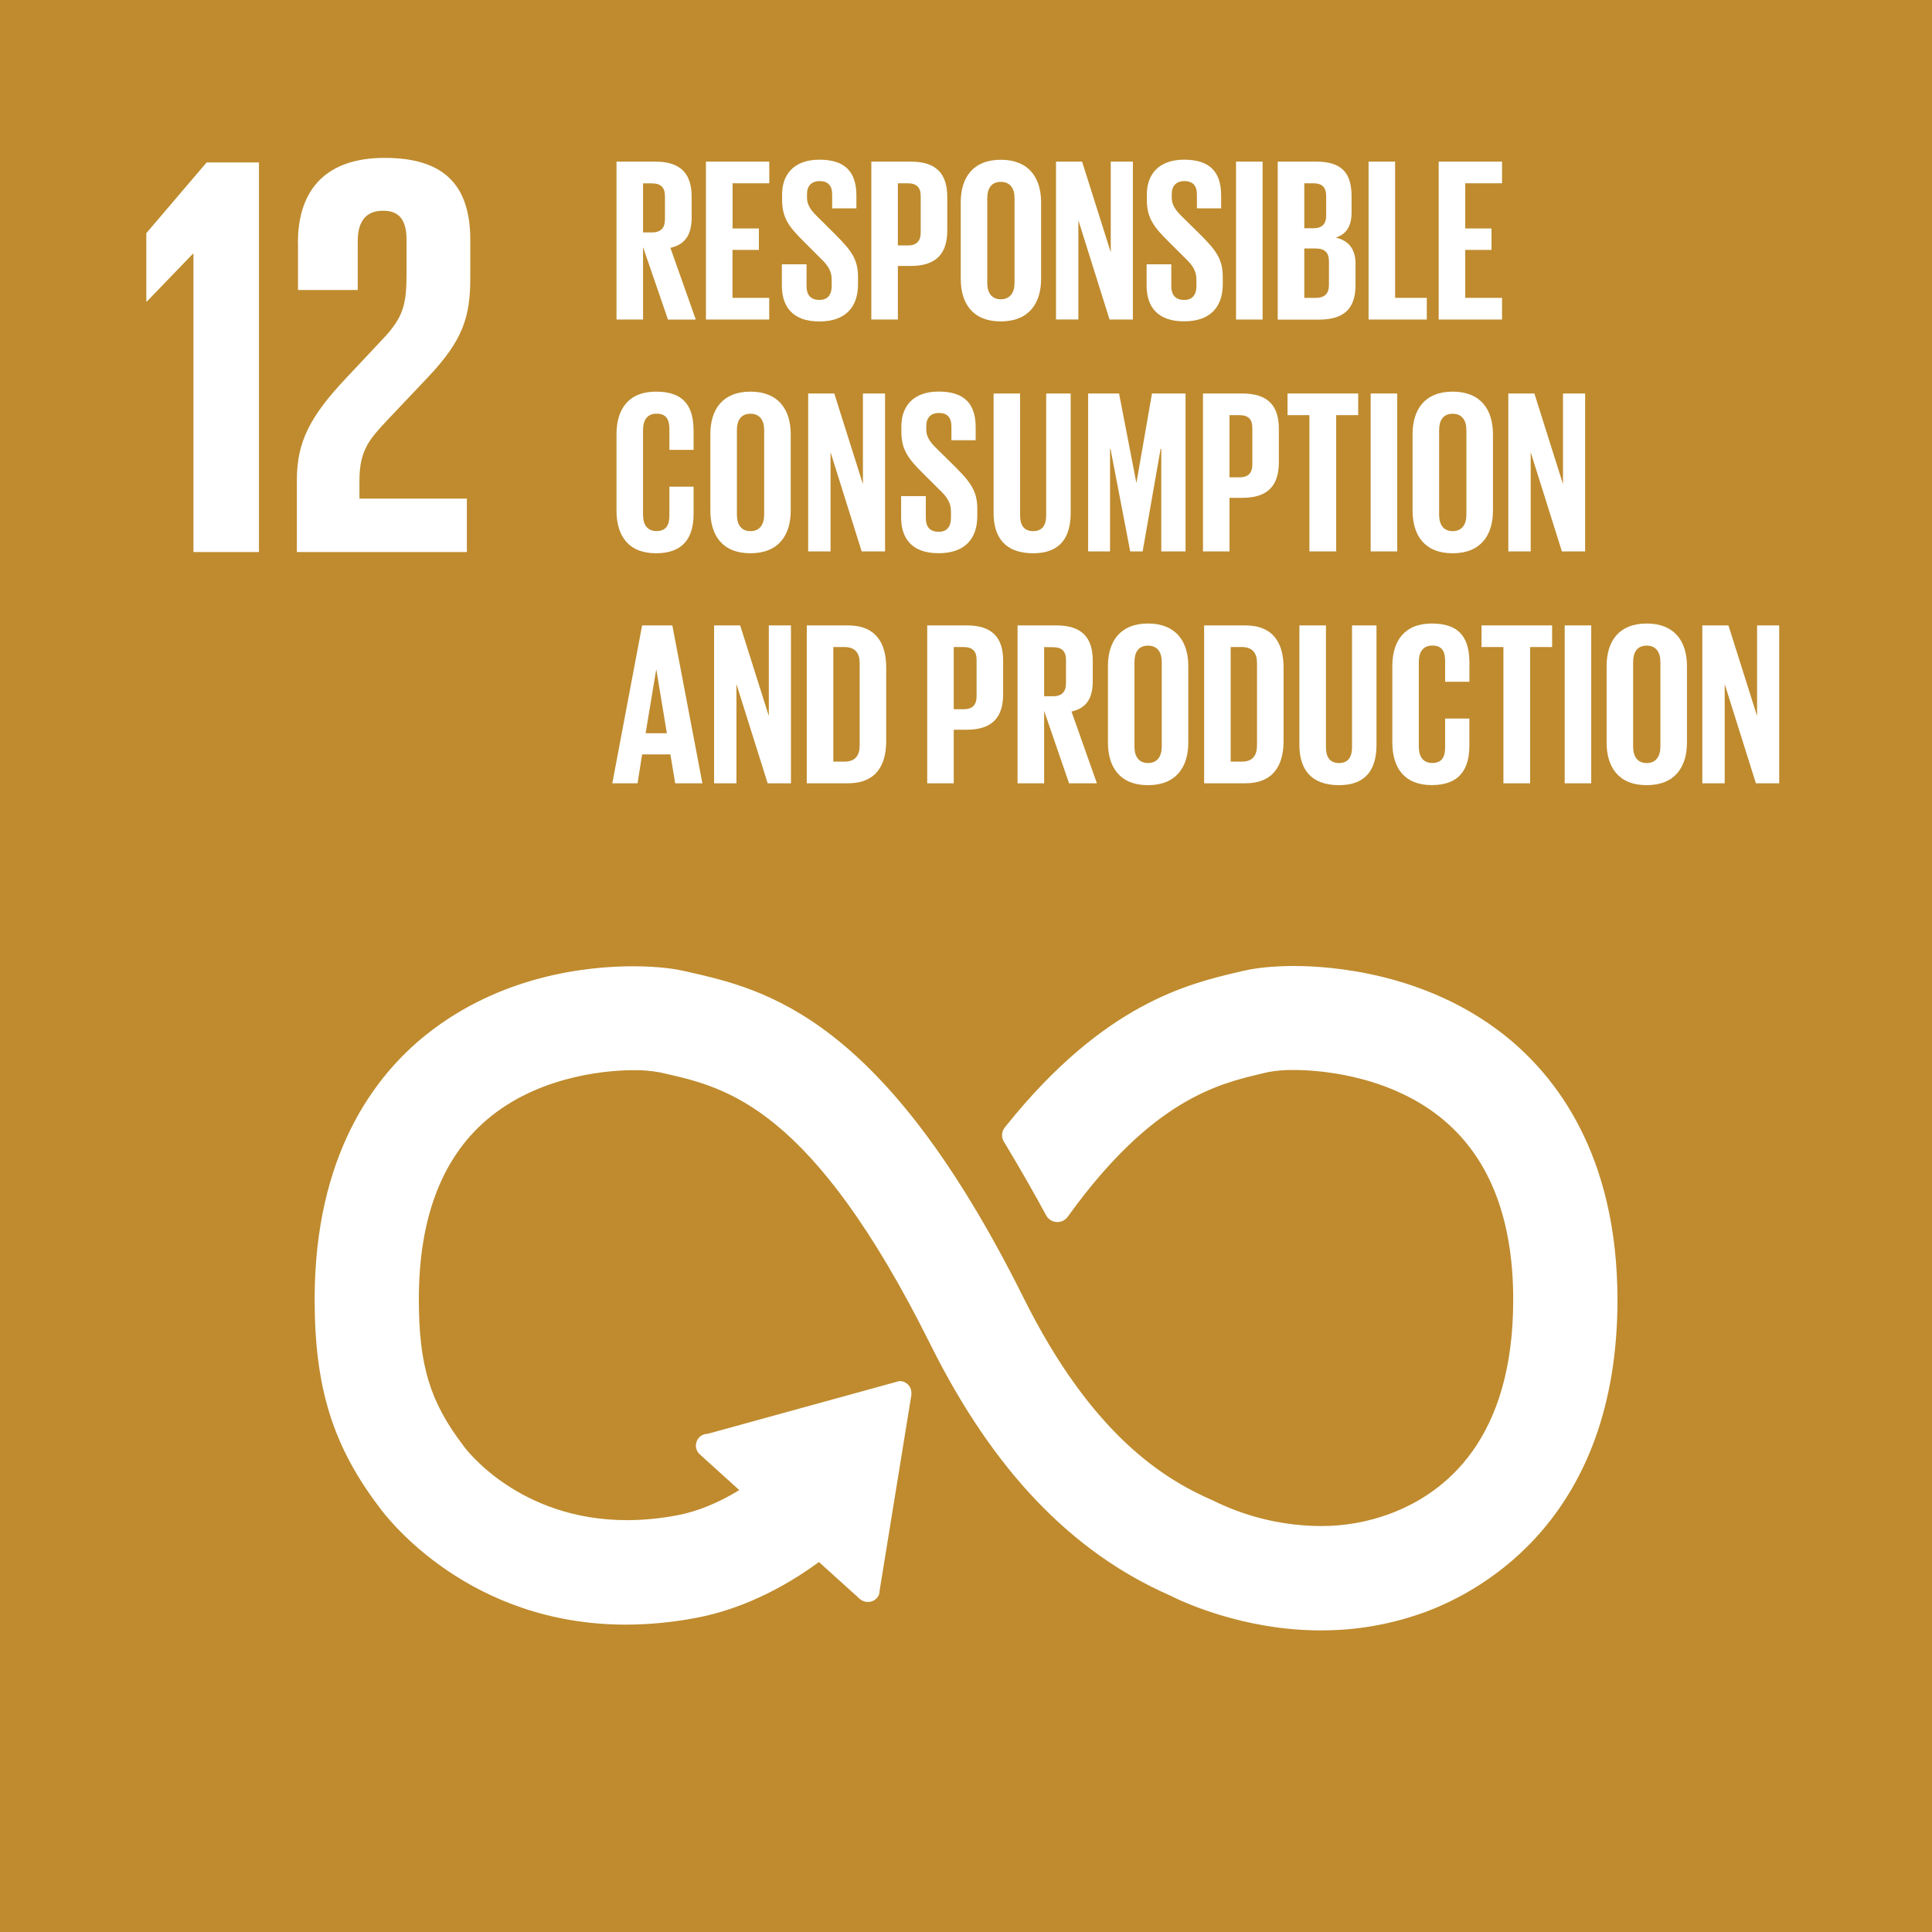
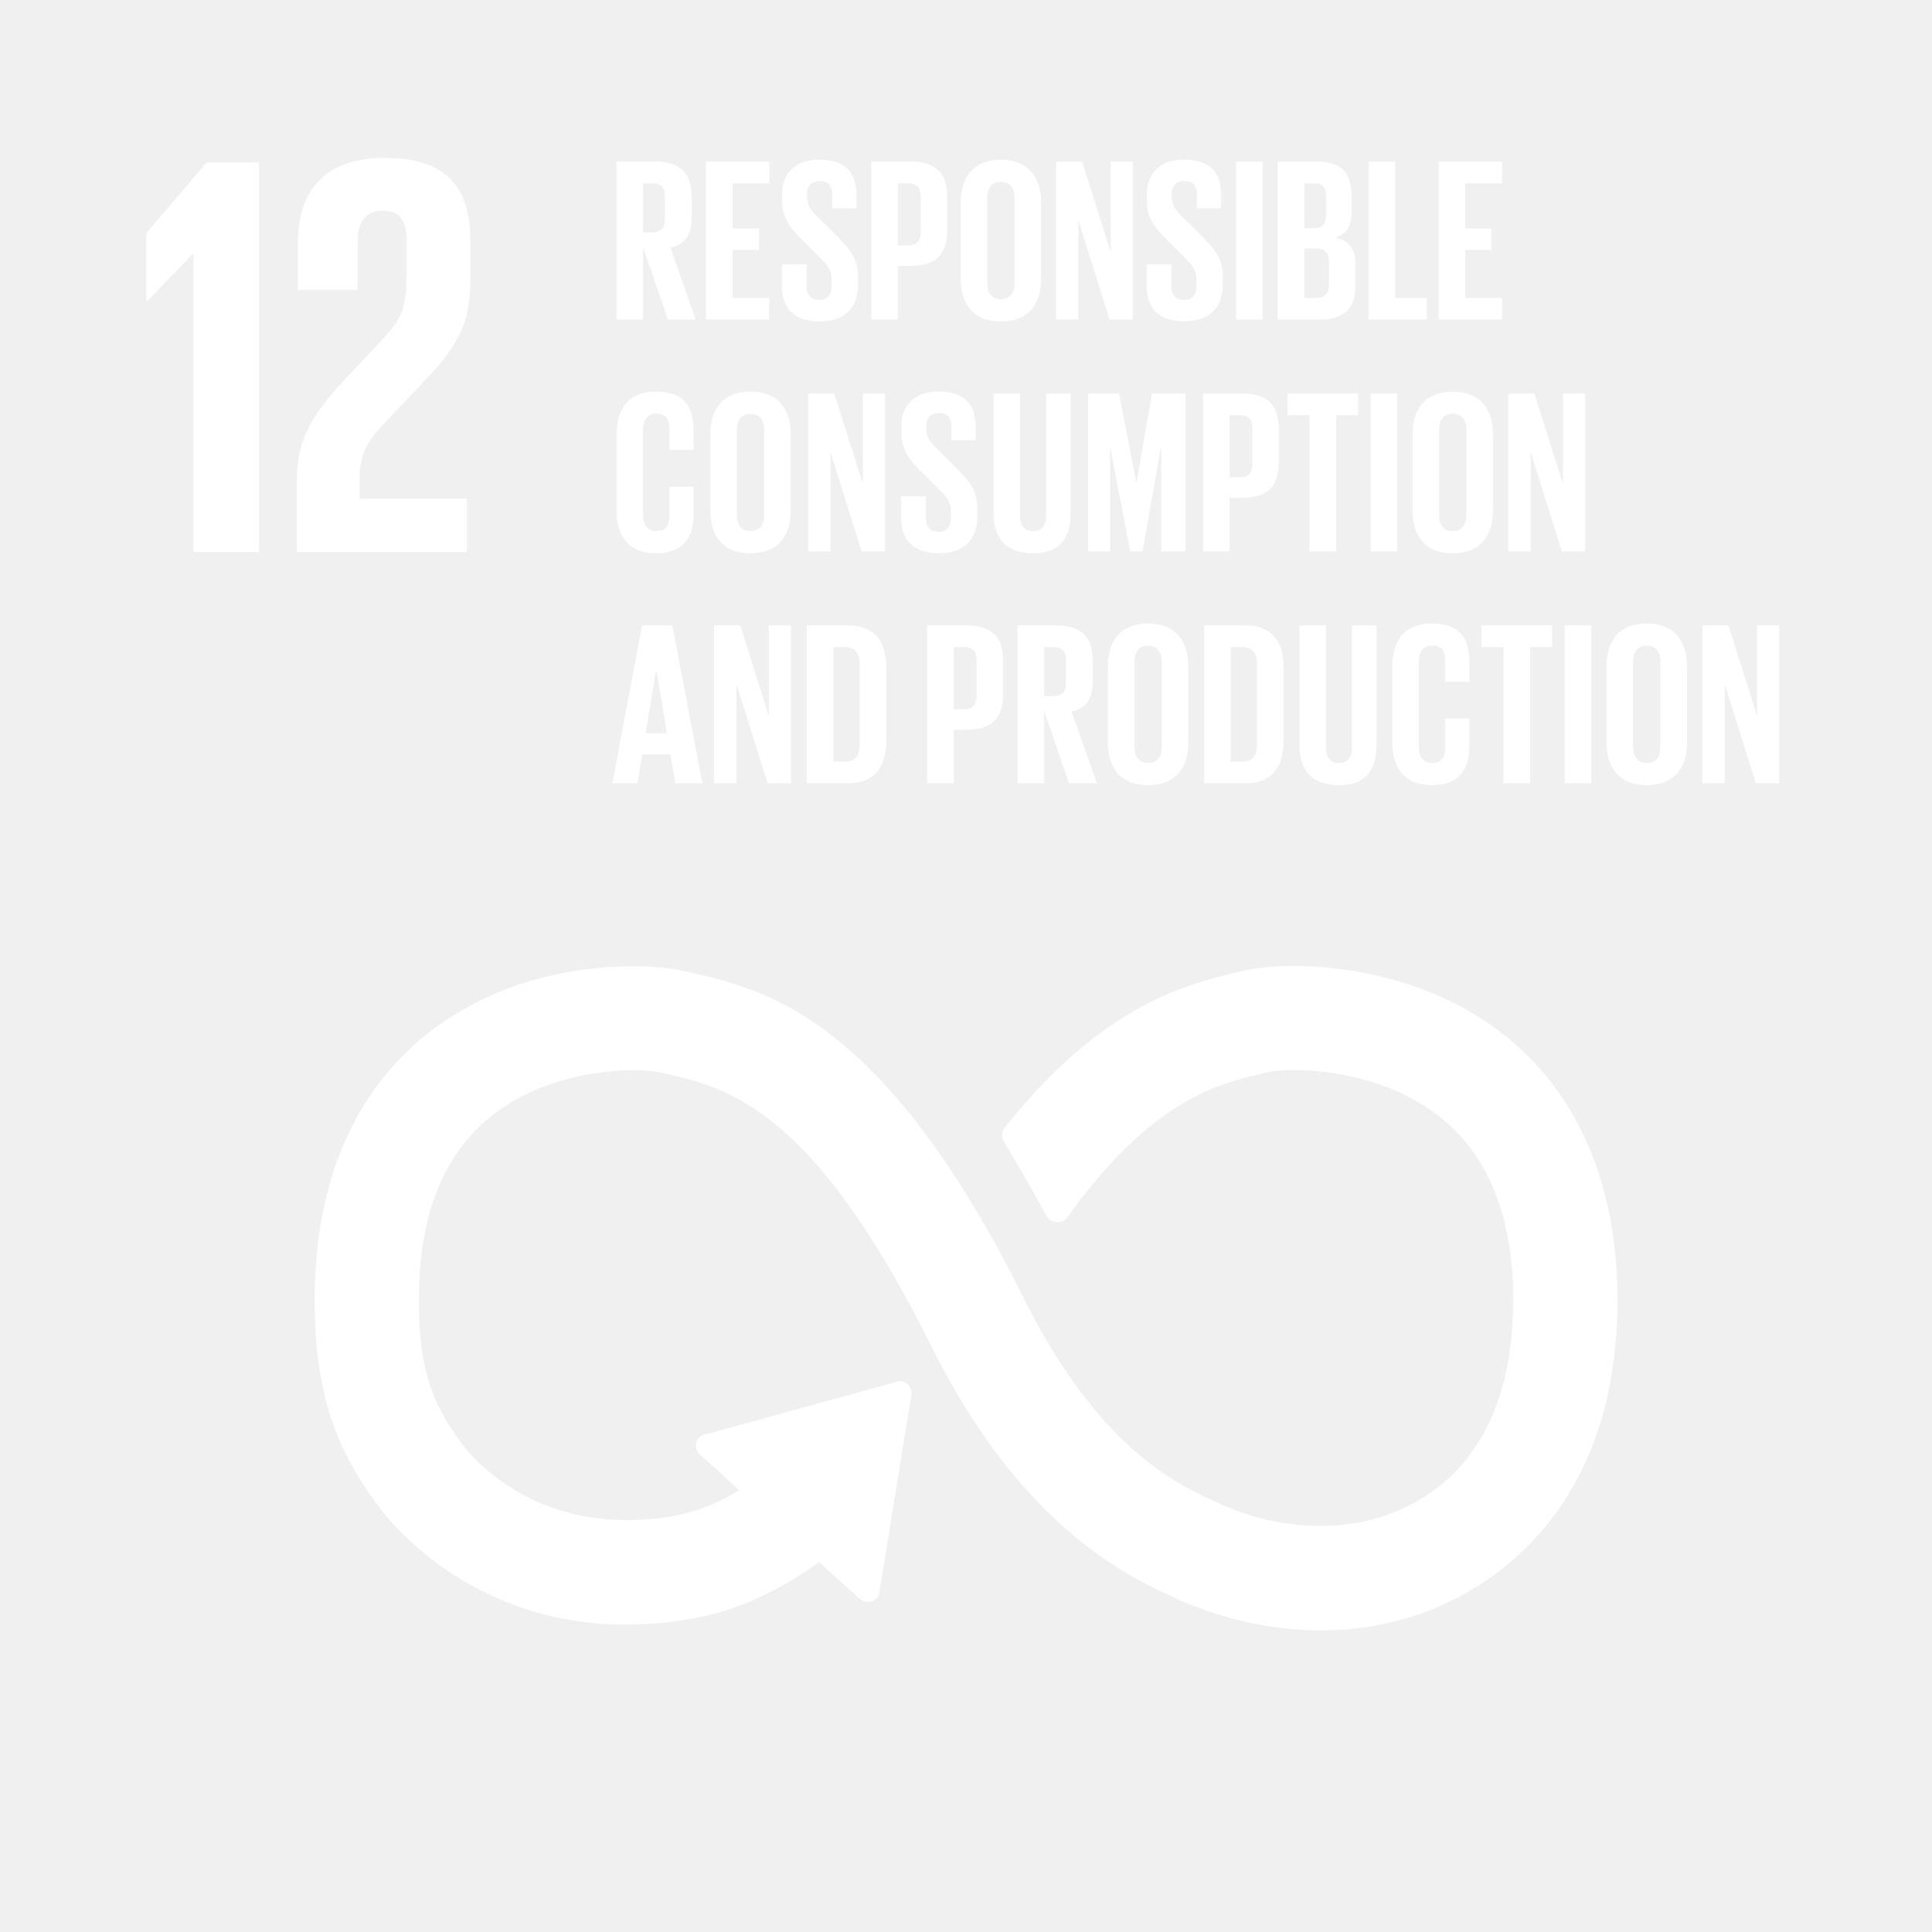
- <svg xmlns="http://www.w3.org/2000/svg" id="Layer_1" data-name="Layer 1" viewBox="0 0 1000 1000">
+ <svg xmlns="http://www.w3.org/2000/svg" id="Layer_1" data-name="Layer 1" viewBox="0 0 1000 1000" focusable="false">
+   <link type="text/css" rel="stylesheet" id="dark-mode-general-link" />
+   <link type="text/css" rel="stylesheet" id="dark-mode-custom-link" />
+   <style type="text/css" id="dark-mode-custom-style" />
  <defs>
    <style>
-       .cls-1 {
-         fill: #bf8b2e;
-       }
- 
      .cls-2 {
        fill: #fff;
      }
    </style>
  </defs>
-   <rect id="_Path_" data-name="&lt;Path&gt;" class="cls-1" y="-0.03" width="1000" height="1000.06" />
  <polygon id="_Path_2" data-name="&lt;Path&gt;" class="cls-2" points="99.82 131.38 100.13 131.38 100.13 285.73 134.03 285.73 134.03 84.09 106.94 84.09 75.73 120.68 75.73 156.06 76.02 156.06 99.82 131.38" />
  <path id="_Path_3" data-name="&lt;Path&gt;" class="cls-2" d="M154.24,125.74v24.37h30.92V124.83c0-12.18,6-15.75,13.09-15.75,6.55,0,12.19,2.67,12.19,15.17v16.64c0,16.67-1.48,23.2-12.5,34.8l-19,20.23c-18.43,19.63-25.29,32.71-25.29,52.64v37.18h88V258.07H186.05v-9.51c0-15.77,5.65-21.71,14.27-30.93L222,194.73c17.55-18.73,21.42-30.64,21.42-50.86V124.25c0-28.86-14-42.53-44.32-42.53-29.74,0-44.9,15.76-44.9,44" />
  <path id="_Path_4" data-name="&lt;Path&gt;" class="cls-2" d="M778.55,535.68C737.77,503.47,688.87,500,669.74,500c-10.09,0-19.43.9-26.27,2.53l-2.68.62c-25.83,6.1-69.06,16.31-119.39,78.77l-1.48,1.83a6.54,6.54,0,0,0-1.26,3.78,6.69,6.69,0,0,0,.89,3.31l1.14,1.87q12.46,20.85,20.7,36.21a6.65,6.65,0,0,0,10.76,1.51c.35-.46.71-.95,1-1.32C596.57,569,630.63,561,653.17,555.67L656,555a66,66,0,0,1,13.8-1.17c10.48,0,46.91,1.74,75.33,24.18,25.29,20,38.11,51.84,38.11,94.75,0,71.92-34.79,100-64,110.84a101.61,101.61,0,0,1-35.68,6.28A126.64,126.64,0,0,1,630,777.69l-2.09-1c-25.11-10.9-62.6-33.63-98.05-104.81-72.66-146-133.7-159.78-174.12-168.93l-2.12-.47c-3.1-.71-11.84-2.34-26-2.34-23.4,0-68.42,4.6-107,35.4-26.34,21-57.76,61.83-57.76,137,0,45.77,9.43,76,33.6,107.79,4.54,6.2,46.65,60.58,127.5,60.58a196.78,196.78,0,0,0,36.92-3.62c14.76-2.82,37.54-10.12,63-28.78l21.25,19.18a6.36,6.36,0,0,0,8.63-.4,5.6,5.6,0,0,0,1.53-4l16.44-101.28,0-1.18a6,6,0,0,0-2-4.42,5.92,5.92,0,0,0-4.26-1.57h0L366.81,742l-1.88.31a5.74,5.74,0,0,0-3.13,1.81,6.1,6.1,0,0,0,.42,8.67l20.43,18.48c-10.74,6.59-21.48,11-31.92,13a139.84,139.84,0,0,1-26.16,2.56c-55.87,0-83.36-36.67-84.49-38.22l-.55-.76c-17-22.33-22.74-41.34-22.74-75.34,0-43.06,12.6-75,37.45-94.8,27.65-22.06,63.23-23.78,73.49-23.78a69.38,69.38,0,0,1,14,1.17l2.18.49c32.26,7.31,76.44,17.31,137.7,140.35,32.35,65,72.92,107.44,123.91,129.84,5.93,3,37.56,18.11,78.1,18.11a155.58,155.58,0,0,0,54.5-9.67c29.78-11.11,99.08-49.1,99.08-161.42C837.17,597.72,805.29,556.8,778.55,535.68Z" />
  <g id="_Group_" data-name="&lt;Group&gt;">
    <path id="_Compound_Path_" data-name="&lt;Compound Path&gt;" class="cls-2" d="M332.84,127.9v37.49H319.1V83.65h20C353,83.65,358,90.52,358,102v10.49c0,8.8-3.14,14-11,15.79l13.14,37.13H345.74Zm0-33V120.3h4.58c4.71,0,6.76-2.41,6.76-6.75v-12c0-4.46-2.05-6.63-6.76-6.63Z" />
    <path id="_Compound_Path_2" data-name="&lt;Compound Path&gt;" class="cls-2" d="M365.39,83.65h32.79V94.87h-19v23.38h13.62v11.1H379.14v24.83h19v11.21H365.39Z" />
    <path id="_Compound_Path_3" data-name="&lt;Compound Path&gt;" class="cls-2" d="M404.69,147.79v-11h12.78V148c0,4.58,2,7.24,6.75,7.24,4.34,0,6.27-2.9,6.27-7.24V144.9c0-4.7-1.93-7.6-6.15-11.58l-8.07-8.07c-7.84-7.72-11.46-12.42-11.46-21.83v-2.77c0-10.13,5.91-18,19.29-18,13.75,0,19.17,6.75,19.17,18.56v6.64H430.73v-7.12c0-4.7-2.17-7-6.51-7-3.85,0-6.51,2.17-6.51,6.75v1.69c0,4.58,2.53,7.23,6.51,11.09L433,122c7.48,7.6,11.1,12.18,11.1,21.22v4c0,11.21-6,19.17-20,19.17S404.69,158.52,404.69,147.79Z" />
    <path id="_Compound_Path_4" data-name="&lt;Compound Path&gt;" class="cls-2" d="M451,83.65h20.37c13.86,0,18.93,6.87,18.93,18.33v17.24c0,11.45-5.07,18.44-18.93,18.44h-6.63v27.73H451Zm13.74,11.22v32.18h5.06c4.7,0,6.75-2.29,6.75-6.75V101.5c0-4.46-2.05-6.63-6.75-6.63Z" />
    <path id="_Compound_Path_5" data-name="&lt;Compound Path&gt;" class="cls-2" d="M497.28,144.29V104.75c0-12.78,6.27-22.06,20.73-22.06s20.86,9.28,20.86,22.06v39.54c0,12.66-6.27,22.07-20.86,22.07S497.28,157,497.28,144.29Zm27.85,2.17V102.58c0-4.94-2.17-8.44-7.12-8.44s-7,3.5-7,8.44v43.88c0,4.95,2.17,8.44,7,8.44S525.13,151.41,525.13,146.46Z" />
    <path id="_Compound_Path_6" data-name="&lt;Compound Path&gt;" class="cls-2" d="M558.16,114v51.36H546.59V83.65h13.5l14.83,46.9V83.65h11.45v81.74H574.31Z" />
    <path id="_Compound_Path_7" data-name="&lt;Compound Path&gt;" class="cls-2" d="M593.48,147.79v-11h12.78V148c0,4.58,2,7.24,6.75,7.24,4.34,0,6.27-2.9,6.27-7.24V144.9c0-4.7-1.93-7.6-6.15-11.58l-8.08-8.07c-7.83-7.72-11.45-12.42-11.45-21.83v-2.77c0-10.13,5.91-18,19.29-18,13.74,0,19.17,6.75,19.17,18.56v6.64H619.52v-7.12c0-4.7-2.17-7-6.51-7-3.86,0-6.51,2.17-6.51,6.75v1.69c0,4.58,2.53,7.23,6.51,11.09l8.8,8.68c7.48,7.6,11.09,12.18,11.09,21.22v4c0,11.21-6,19.17-20,19.17S593.48,158.52,593.48,147.79Z" />
    <path id="_Compound_Path_8" data-name="&lt;Compound Path&gt;" class="cls-2" d="M639.77,83.65h13.75v81.74H639.77Z" />
    <path id="_Compound_Path_9" data-name="&lt;Compound Path&gt;" class="cls-2" d="M661.35,83.65h19.9c13.74,0,18.32,6.39,18.32,18v8.32c0,6.87-2.53,11.21-8.2,13,6.87,1.56,10.25,6.14,10.25,13.62v10.85c0,11.57-5.18,18-18.93,18H661.35Zm13.75,34.48h4.82c4.46,0,6.51-2.29,6.51-6.63v-10c0-4.46-2-6.63-6.63-6.63h-4.7Zm0,10.49v25.56h6c4.59,0,6.76-2.29,6.76-6.63v-12.3c0-4.34-2-6.63-6.88-6.63Z" />
    <path id="_Compound_Path_10" data-name="&lt;Compound Path&gt;" class="cls-2" d="M708.37,83.65h13.74v70.53h16.4v11.21H708.37Z" />
    <path id="_Compound_Path_11" data-name="&lt;Compound Path&gt;" class="cls-2" d="M744.66,83.65h32.79V94.87H758.4v23.38H772v11.1H758.4v24.83h19.05v11.21H744.66Z" />
  </g>
  <g id="_Group_2" data-name="&lt;Group&gt;">
    <path id="_Compound_Path_12" data-name="&lt;Compound Path&gt;" class="cls-2" d="M319.1,264.31V224.77c0-12.78,6-22.06,20.49-22.06,15.19,0,19.41,8.44,19.41,20.49v9.65H346.47V222.12c0-5.07-1.69-8-6.64-8s-7,3.5-7,8.44v43.88c0,4.94,2.05,8.44,7,8.44s6.64-3.13,6.64-8V251.89H359V266c0,11.69-4.82,20.37-19.41,20.37S319.1,277,319.1,264.31Z" />
    <path id="_Compound_Path_13" data-name="&lt;Compound Path&gt;" class="cls-2" d="M367.68,264.31V224.77c0-12.78,6.27-22.06,20.74-22.06s20.86,9.28,20.86,22.06v39.54c0,12.66-6.27,22.06-20.86,22.06S367.68,277,367.68,264.31Zm27.85,2.17V222.6c0-4.94-2.17-8.44-7.11-8.44s-7,3.5-7,8.44v43.88c0,4.94,2.17,8.44,7,8.44S395.53,271.42,395.53,266.48Z" />
    <path id="_Compound_Path_14" data-name="&lt;Compound Path&gt;" class="cls-2" d="M429.89,234.05v51.36H418.31V203.67h13.51l14.83,46.9v-46.9H458.1v81.74H446Z" />
    <path id="_Compound_Path_15" data-name="&lt;Compound Path&gt;" class="cls-2" d="M466.42,267.81v-11H479.2v11.21c0,4.58,2,7.23,6.75,7.23,4.34,0,6.27-2.89,6.27-7.23v-3.14c0-4.7-1.93-7.59-6.15-11.57L478,245.26c-7.84-7.71-11.45-12.41-11.45-21.82v-2.77c0-10.13,5.9-18,19.29-18,13.74,0,19.17,6.75,19.17,18.56v6.63H492.46v-7.11c0-4.7-2.17-7-6.51-7-3.86,0-6.51,2.17-6.51,6.75v1.69c0,4.58,2.53,7.23,6.51,11.09l8.8,8.68c7.47,7.59,11.09,12.17,11.09,21.22v4c0,11.21-6,19.16-20,19.16S466.42,278.54,466.42,267.81Z" />
    <path id="_Compound_Path_16" data-name="&lt;Compound Path&gt;" class="cls-2" d="M554.18,203.67v61.85c0,12.66-5.42,20.85-19.41,20.85-14.47,0-20.49-8.19-20.49-20.85V203.67H528v63.17c0,4.83,1.93,8.08,6.75,8.08s6.75-3.25,6.75-8.08V203.67Z" />
    <path id="_Compound_Path_17" data-name="&lt;Compound Path&gt;" class="cls-2" d="M601.08,232.36h-.36l-9.29,53.05H585L574.8,232.36h-.25v53.05H563.22V203.67h16l8.92,46.05h.12l8-46.05h17.37v81.74H601.08Z" />
    <path id="_Compound_Path_18" data-name="&lt;Compound Path&gt;" class="cls-2" d="M622.66,203.67H643c13.86,0,18.93,6.87,18.93,18.33v17.24c0,11.45-5.07,18.44-18.93,18.44H636.4v27.73H622.66Zm13.74,11.21v32.19h5.06c4.71,0,6.75-2.29,6.75-6.75V221.51c0-4.46-2-6.63-6.75-6.63Z" />
    <path id="_Compound_Path_19" data-name="&lt;Compound Path&gt;" class="cls-2" d="M666.42,203.67H703v11.21H691.61v70.53H677.75V214.88H666.42Z" />
    <path id="_Compound_Path_20" data-name="&lt;Compound Path&gt;" class="cls-2" d="M709.46,203.67H723.2v81.74H709.46Z" />
    <path id="_Compound_Path_21" data-name="&lt;Compound Path&gt;" class="cls-2" d="M731.15,264.31V224.77c0-12.78,6.27-22.06,20.74-22.06s20.86,9.28,20.86,22.06v39.54c0,12.66-6.27,22.06-20.86,22.06S731.15,277,731.15,264.31ZM759,266.48V222.6c0-4.94-2.17-8.44-7.11-8.44s-7,3.5-7,8.44v43.88c0,4.94,2.17,8.44,7,8.44S759,271.42,759,266.48Z" />
    <path id="_Compound_Path_22" data-name="&lt;Compound Path&gt;" class="cls-2" d="M792.28,234.05v51.36H780.7V203.67h13.5L809,250.57v-46.9h11.46v81.74H808.43Z" />
  </g>
  <g id="_Group_3" data-name="&lt;Group&gt;">
    <path id="_Compound_Path_23" data-name="&lt;Compound Path&gt;" class="cls-2" d="M316.93,405.44l15.43-81.74H348l15.56,81.74H349.48L347,390.49H332.36L330,405.44Zm17.24-25.92h11l-5.43-32.8h-.12Z" />
    <path id="_Compound_Path_24" data-name="&lt;Compound Path&gt;" class="cls-2" d="M381.18,354.08v51.36H369.61V323.7h13.5l14.83,46.89V323.7H409.4v81.74H397.34Z" />
    <path id="_Compound_Path_25" data-name="&lt;Compound Path&gt;" class="cls-2" d="M458.7,345.64v37.85c0,12.54-5.18,21.95-19.89,21.95H417.59V323.7h21.22C453.52,323.7,458.7,333,458.7,345.64Zm-21.58,48.58c5.67,0,7.84-3.37,7.84-8.32V343.11c0-4.83-2.17-8.2-7.84-8.2h-5.79v59.31Z" />
    <path id="_Compound_Path_26" data-name="&lt;Compound Path&gt;" class="cls-2" d="M479.92,323.7h20.37c13.87,0,18.93,6.87,18.93,18.32v17.24c0,11.45-5.06,18.45-18.93,18.45h-6.63v27.73H479.92Zm13.74,11.21V367.1h5.06c4.71,0,6.76-2.29,6.76-6.75V341.54c0-4.46-2.05-6.63-6.76-6.63Z" />
    <path id="_Compound_Path_27" data-name="&lt;Compound Path&gt;" class="cls-2" d="M540.44,367.94v37.5H526.69V323.7h20c13.86,0,18.92,6.87,18.92,18.32v10.49c0,8.8-3.13,14-11,15.79l13.14,37.14H553.34Zm0-33v25.44H545c4.7,0,6.75-2.41,6.75-6.76v-12c0-4.46-2-6.63-6.75-6.63Z" />
    <path id="_Compound_Path_28" data-name="&lt;Compound Path&gt;" class="cls-2" d="M573.47,384.34V344.79c0-12.78,6.27-22.06,20.73-22.06s20.86,9.28,20.86,22.06v39.55c0,12.66-6.27,22.06-20.86,22.06S573.47,397,573.47,384.34Zm27.85,2.17V342.62c0-4.94-2.17-8.44-7.12-8.44s-7,3.5-7,8.44v43.89c0,4.94,2.17,8.44,7,8.44S601.32,391.45,601.32,386.51Z" />
    <path id="_Compound_Path_29" data-name="&lt;Compound Path&gt;" class="cls-2" d="M664.37,345.64v37.85c0,12.54-5.19,21.95-19.89,21.95H623.26V323.7h21.22C659.18,323.7,664.37,333,664.37,345.64Zm-21.58,48.58c5.67,0,7.83-3.37,7.83-8.32V343.11c0-4.83-2.16-8.2-7.83-8.2H637v59.31Z" />
    <path id="_Compound_Path_30" data-name="&lt;Compound Path&gt;" class="cls-2" d="M712.47,323.7v61.84c0,12.66-5.43,20.86-19.41,20.86-14.47,0-20.5-8.2-20.5-20.86V323.7h13.75v63.17c0,4.82,1.93,8.08,6.75,8.08s6.75-3.26,6.75-8.08V323.7Z" />
    <path id="_Compound_Path_31" data-name="&lt;Compound Path&gt;" class="cls-2" d="M720.67,384.34V344.79c0-12.78,6-22.06,20.49-22.06,15.19,0,19.41,8.44,19.41,20.5v9.64H748V342.14c0-5.06-1.68-8-6.63-8s-7,3.5-7,8.44v43.89c0,4.94,2.05,8.44,7,8.44s6.63-3.14,6.63-8V371.92h12.54V386c0,11.69-4.82,20.37-19.41,20.37S720.67,397,720.67,384.34Z" />
    <path id="_Compound_Path_32" data-name="&lt;Compound Path&gt;" class="cls-2" d="M766.84,323.7h36.53v11.21H792v70.53H778.17V334.91H766.84Z" />
    <path id="_Compound_Path_33" data-name="&lt;Compound Path&gt;" class="cls-2" d="M809.88,323.7h13.74v81.74H809.88Z" />
    <path id="_Compound_Path_34" data-name="&lt;Compound Path&gt;" class="cls-2" d="M831.58,384.34V344.79c0-12.78,6.26-22.06,20.73-22.06s20.86,9.28,20.86,22.06v39.55c0,12.66-6.27,22.06-20.86,22.06S831.58,397,831.58,384.34Zm27.84,2.17V342.62c0-4.94-2.17-8.44-7.11-8.44s-7,3.5-7,8.44v43.89c0,4.94,2.17,8.44,7,8.44S859.42,391.45,859.42,386.51Z" />
    <path id="_Compound_Path_35" data-name="&lt;Compound Path&gt;" class="cls-2" d="M892.7,354.08v51.36H881.12V323.7h13.51l14.83,46.89V323.7h11.45v81.74H908.85Z" />
  </g>
</svg>
